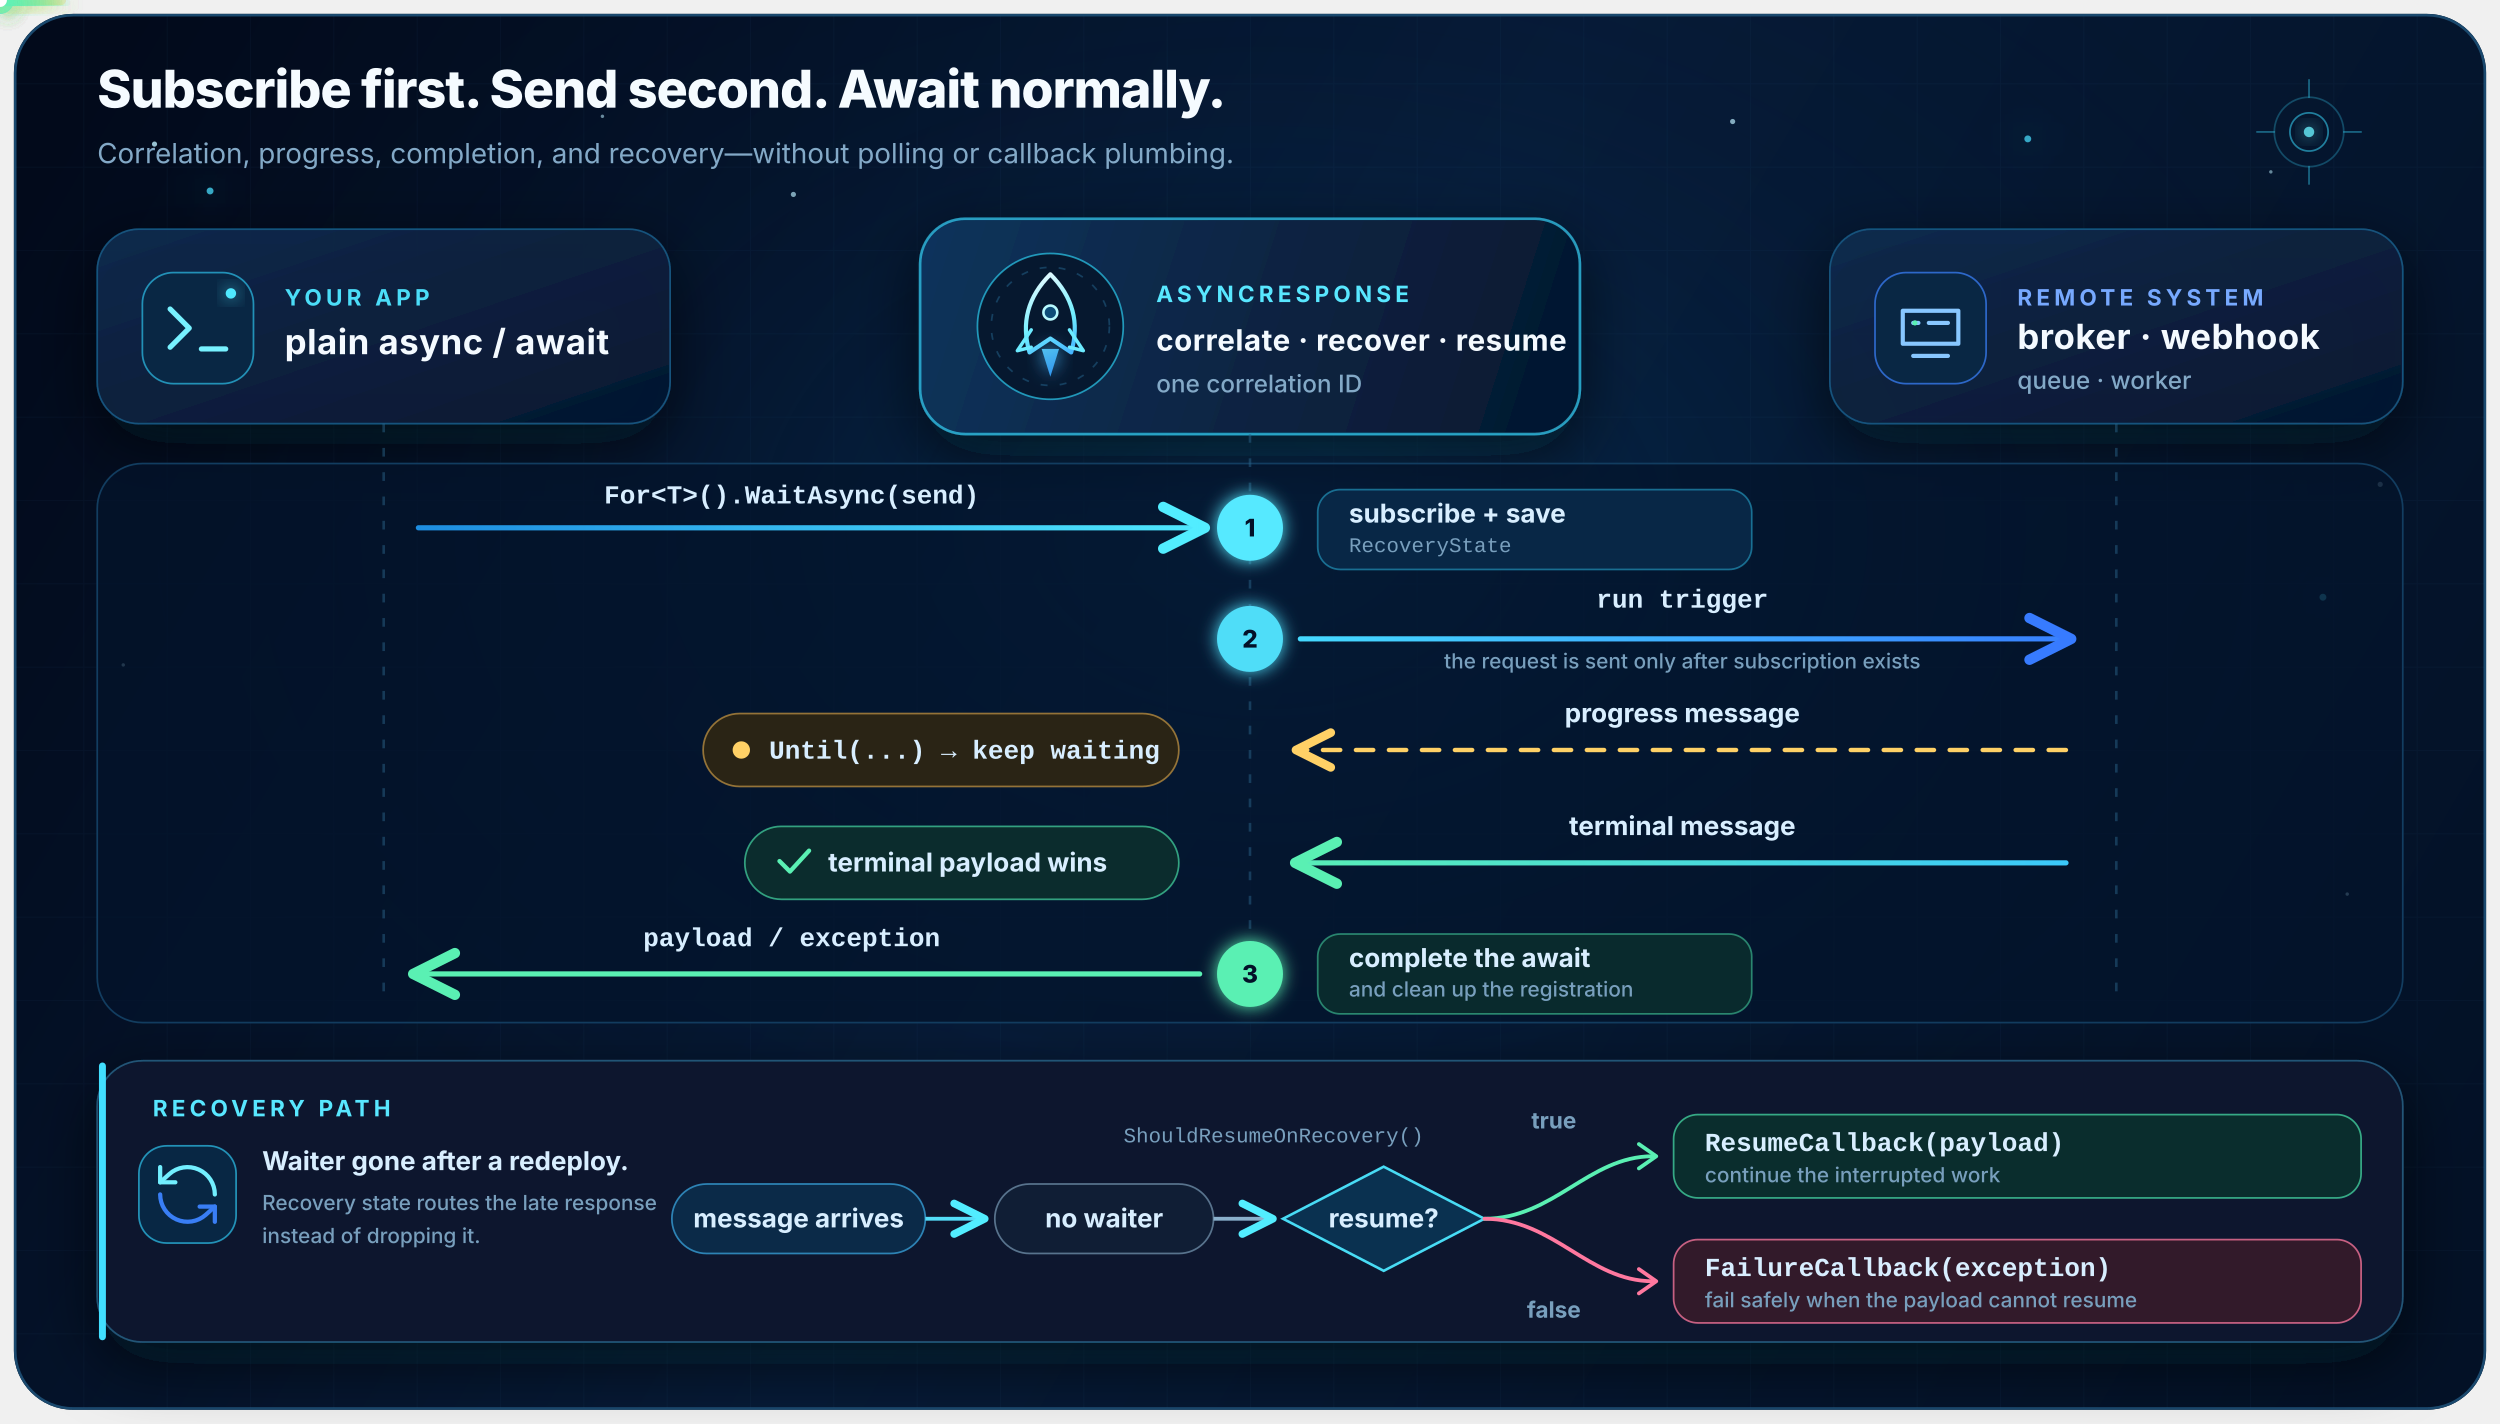
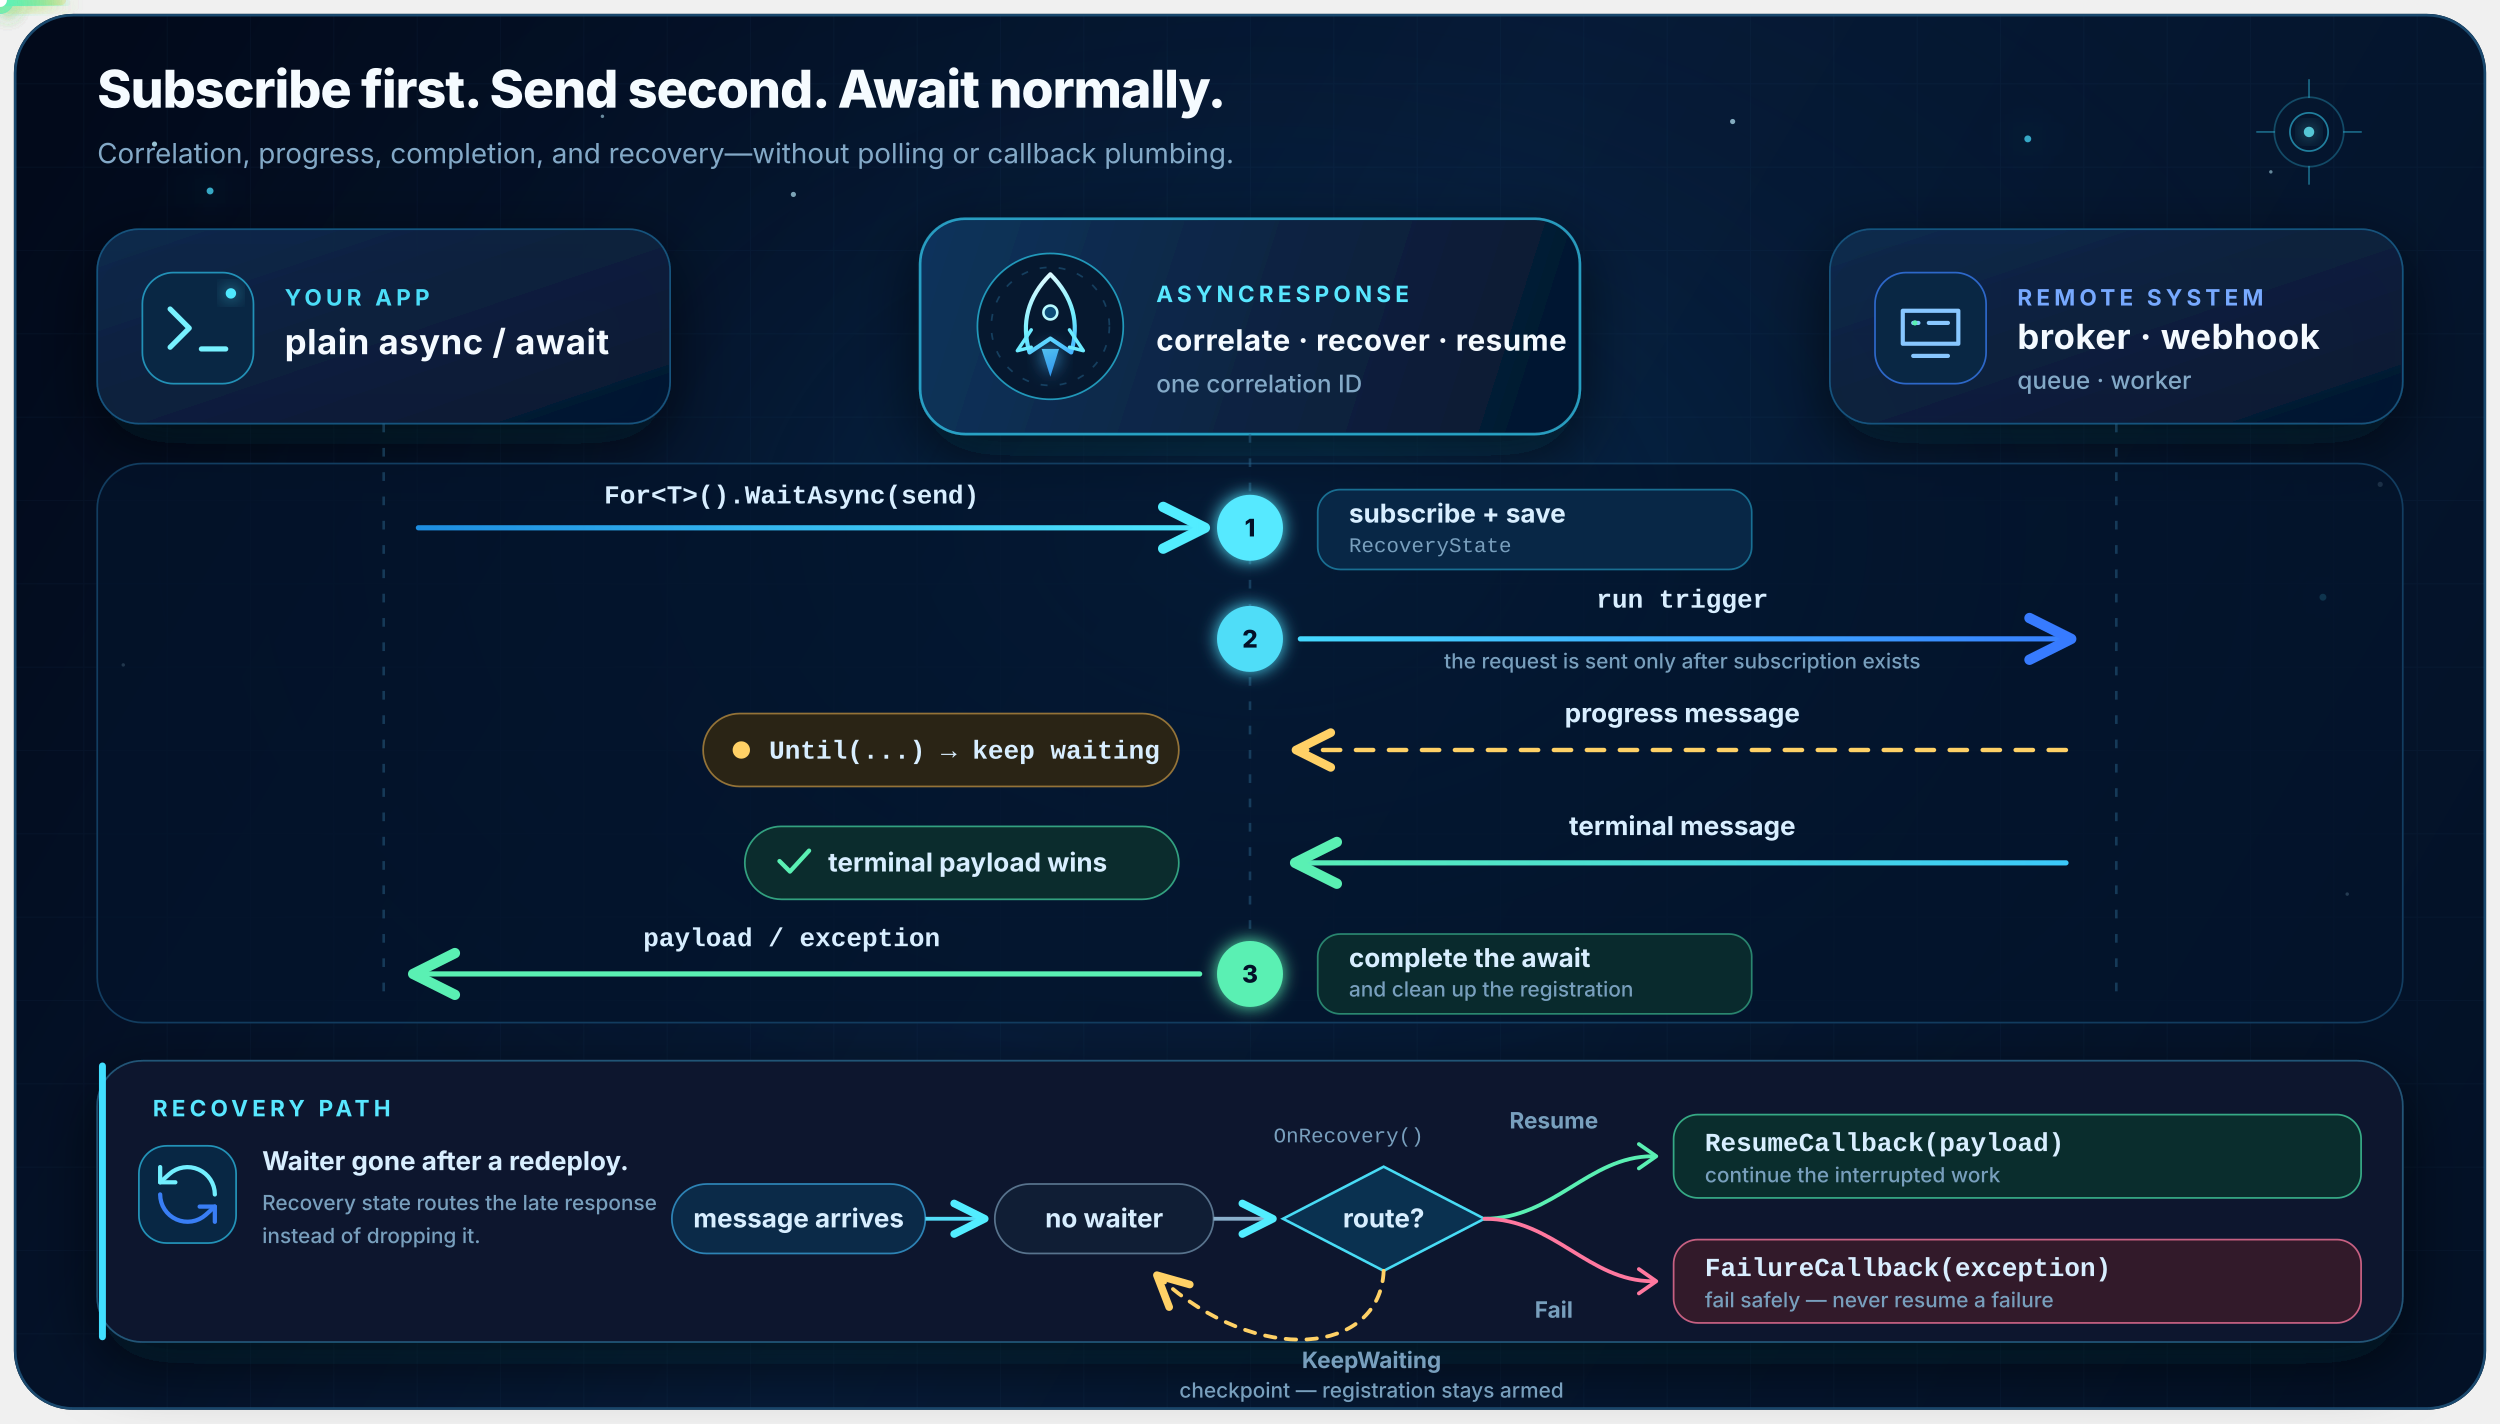
<svg xmlns="http://www.w3.org/2000/svg" width="1440" height="820" viewBox="0 0 1440 820" role="img" aria-labelledby="title description">
  <defs>
    <linearGradient id="background" x1="64" y1="24" x2="1372" y2="792" gradientUnits="userSpaceOnUse">
      <stop stop-color="#020A1B" />
      <stop offset="0.48" stop-color="#061A36" />
      <stop offset="1" stop-color="#031126" />
    </linearGradient>
    <radialGradient id="blueNebula" cx="0" cy="0" r="1" gradientTransform="translate(728 306) rotate(90) scale(460 690)" gradientUnits="userSpaceOnUse">
      <stop stop-color="#0B5F9C" stop-opacity="0.24" />
      <stop offset="0.58" stop-color="#063158" stop-opacity="0.08" />
      <stop offset="1" stop-color="#020A1B" stop-opacity="0" />
    </radialGradient>
    <linearGradient id="card" x1="0" y1="0" x2="1" y2="1">
      <stop stop-color="#0B2A4E" stop-opacity="0.96" />
      <stop offset="1" stop-color="#06172F" stop-opacity="0.96" />
    </linearGradient>
    <linearGradient id="centerCard" x1="515" y1="126" x2="905" y2="250" gradientUnits="userSpaceOnUse">
      <stop stop-color="#0A355E" />
      <stop offset="0.5" stop-color="#082544" />
      <stop offset="1" stop-color="#06172F" />
    </linearGradient>
    <linearGradient id="cyanStroke" x1="220" y1="0" x2="720" y2="0" gradientUnits="userSpaceOnUse">
      <stop stop-color="#1B89DF" />
      <stop offset="1" stop-color="#52EDFF" />
    </linearGradient>
    <linearGradient id="blueStroke" x1="720" y1="0" x2="1220" y2="0" gradientUnits="userSpaceOnUse">
      <stop stop-color="#46DFFF" />
      <stop offset="1" stop-color="#377BFF" />
    </linearGradient>
    <linearGradient id="mintStroke" x1="1220" y1="0" x2="720" y2="0" gradientUnits="userSpaceOnUse">
      <stop stop-color="#39C6FF" />
      <stop offset="1" stop-color="#5AF0B3" />
    </linearGradient>
    <linearGradient id="rocket" x1="590" y1="158" x2="617" y2="219" gradientUnits="userSpaceOnUse">
      <stop stop-color="#F6FCFF" />
      <stop offset="0.48" stop-color="#71EFFF" />
      <stop offset="1" stop-color="#268DFF" />
    </linearGradient>
    <linearGradient id="trailCyanL2R" x1="-42" y1="0" x2="0" y2="0" gradientUnits="userSpaceOnUse">
      <stop offset="0%" stop-color="#52EDFF" stop-opacity="0" />
      <stop offset="100%" stop-color="#77F1FF" stop-opacity="1" />
    </linearGradient>
    <linearGradient id="trailBlueL2R" x1="-42" y1="0" x2="0" y2="0" gradientUnits="userSpaceOnUse">
      <stop offset="0%" stop-color="#377BFF" stop-opacity="0" />
      <stop offset="100%" stop-color="#50DDF8" stop-opacity="1" />
    </linearGradient>
    <linearGradient id="trailAmberR2L" x1="0" y1="0" x2="42" y2="0" gradientUnits="userSpaceOnUse">
      <stop offset="0%" stop-color="#FFD166" stop-opacity="1" />
      <stop offset="100%" stop-color="#FFD166" stop-opacity="0" />
    </linearGradient>
    <linearGradient id="trailMintR2L" x1="0" y1="0" x2="42" y2="0" gradientUnits="userSpaceOnUse">
      <stop offset="0%" stop-color="#5AF0B3" stop-opacity="1" />
      <stop offset="100%" stop-color="#5AF0B3" stop-opacity="0" />
    </linearGradient>
    <pattern id="grid" width="48" height="48" patternUnits="userSpaceOnUse">
      <path d="M48 0H0V48" fill="none" stroke="#2E76A2" stroke-opacity="0.065" />
    </pattern>
    <filter id="shadow" x="-30%" y="-30%" width="160%" height="180%">
      <feDropShadow dx="0" dy="12" stdDeviation="18" flood-color="#000817" flood-opacity="0.6" />
    </filter>
    <filter id="glow" x="-80%" y="-80%" width="260%" height="260%">
      <feGaussianBlur stdDeviation="5" result="blur" />
      <feMerge>
        <feMergeNode in="blur" />
        <feMergeNode in="SourceGraphic" />
      </feMerge>
    </filter>
    <filter id="softGlow" x="-80%" y="-80%" width="260%" height="260%">
      <feGaussianBlur stdDeviation="10" result="blur" />
      <feMerge>
        <feMergeNode in="blur" />
        <feMergeNode in="SourceGraphic" />
      </feMerge>
    </filter>
    <marker id="arrowCyan" markerWidth="10" markerHeight="10" refX="8" refY="5" orient="auto" markerUnits="strokeWidth">
      <path d="M1 1L9 5L1 9" fill="none" stroke="#52EDFF" stroke-width="2" stroke-linecap="round" stroke-linejoin="round" />
    </marker>
    <marker id="arrowBlue" markerWidth="10" markerHeight="10" refX="8" refY="5" orient="auto" markerUnits="strokeWidth">
      <path d="M1 1L9 5L1 9" fill="none" stroke="#377BFF" stroke-width="2" stroke-linecap="round" stroke-linejoin="round" />
    </marker>
    <marker id="arrowAmber" markerWidth="10" markerHeight="10" refX="8" refY="5" orient="auto" markerUnits="strokeWidth">
      <path d="M1 1L9 5L1 9" fill="none" stroke="#FFD166" stroke-width="2" stroke-linecap="round" stroke-linejoin="round" />
    </marker>
    <marker id="arrowMint" markerWidth="10" markerHeight="10" refX="8" refY="5" orient="auto" markerUnits="strokeWidth">
      <path d="M1 1L9 5L1 9" fill="none" stroke="#5AF0B3" stroke-width="2" stroke-linecap="round" stroke-linejoin="round" />
    </marker>
    <marker id="arrowRose" markerWidth="10" markerHeight="10" refX="8" refY="5" orient="auto" markerUnits="strokeWidth">
      <path d="M1 1L9 5L1 9" fill="none" stroke="#FF789F" stroke-width="2" stroke-linecap="round" stroke-linejoin="round" />
    </marker>
    <style>
      text { font-family: Inter, ui-sans-serif, -apple-system, BlinkMacSystemFont, "Segoe UI", sans-serif; }
      .eyebrow { font-size: 13px; font-weight: 700; letter-spacing: 2.4px; }
      .actor { fill: #F4FAFF; font-size: 20px; font-weight: 750; letter-spacing: 0.3px; }
      .actor-note { fill: #83A9C7; font-size: 14px; font-weight: 500; }
      .flow-label { fill: #D8EEFF; font-size: 15px; font-weight: 650; }
      .flow-note { fill: #789FBD; font-size: 12px; font-weight: 500; }
      .code { font-family: "SFMono-Regular", Consolas, "Liberation Mono", monospace; }
      .step { fill: #031128; font-size: 14px; font-weight: 800; }
      .motion-dot { opacity: 0.9; }
      .progress-line { animation: dash 6s linear infinite; }
      .pulse { animation: pulse 2.8s ease-in-out infinite; }
      @keyframes dash { to { stroke-dashoffset: -57; } }
      @keyframes pulse { 0%, 100% { opacity: 0.45; } 50% { opacity: 1; } }
      @media (prefers-reduced-motion: reduce) {
        .progress-line, .pulse { animation: none; }
        .motion-dot { display: none; }
      }
    </style>
  </defs>
  <rect x="8" y="8" width="1424" height="804" rx="34" fill="url(#background)" />
  <rect x="8.75" y="8.75" width="1422.5" height="802.5" rx="33.25" fill="none" stroke="#1A496E" stroke-width="1.5" />
  <rect x="9" y="9" width="1422" height="802" rx="33" fill="url(#grid)" />
  <rect x="9" y="9" width="1422" height="802" rx="33" fill="url(#blueNebula)" />
  <g fill="#BDEFFF">
    <circle cx="89" cy="83" r="1.5" opacity="0.8" />
    <circle cx="347" cy="67" r="1" opacity="0.55" />
    <circle cx="457" cy="112" r="1.5" opacity="0.65" />
    <circle cx="998" cy="70" r="1.5" opacity="0.68" />
    <circle cx="1308" cy="99" r="1" opacity="0.52" />
    <circle cx="1371" cy="279" r="1.5" opacity="0.48" />
    <circle cx="71" cy="383" r="1" opacity="0.58" />
    <circle cx="1352" cy="515" r="1" opacity="0.66" />
  </g>
  <g fill="#48DFFF" filter="url(#softGlow)">
    <circle cx="121" cy="110" r="2" opacity="0.75" />
    <circle cx="1168" cy="80" r="2" opacity="0.72" />
    <circle cx="1338" cy="344" r="2" opacity="0.58" />
  </g>
  <text x="56" y="62" fill="#F5FBFF" font-size="30" font-weight="780" letter-spacing="-0.6">Subscribe first. Send second. Await normally.</text>
  <text x="56" y="94" fill="#83A9C7" font-size="16">Correlation, progress, completion, and recovery—without polling or callback plumbing.</text>
  <g transform="translate(1308 54)" opacity="0.8">
    <circle cx="22" cy="22" r="20" fill="none" stroke="#35CDF2" stroke-opacity="0.36" />
    <circle cx="22" cy="22" r="11" fill="none" stroke="#35CDF2" stroke-opacity="0.72" />
    <circle cx="22" cy="22" r="3" fill="#69F2FF" class="pulse" filter="url(#glow)" />
    <path d="M2 22H-8M52 22H42M22 2V-8M22 52V42" stroke="#35CDF2" stroke-opacity="0.55" stroke-linecap="round" />
  </g>
  <g filter="url(#shadow)">
    <rect x="56" y="132" width="330" height="112" rx="24" fill="url(#card)" stroke="#18527B" />
    <rect x="530" y="126" width="380" height="124" rx="26" fill="url(#centerCard)" stroke="#35C9EE" stroke-opacity="0.72" stroke-width="1.5" />
    <rect x="1054" y="132" width="330" height="112" rx="24" fill="url(#card)" stroke="#18527B" />
  </g>
  <g>
    <rect x="82" y="157" width="64" height="64" rx="18" fill="#092744" stroke="#2DBFE9" stroke-opacity="0.7" />
    <path d="M98 178L109 189L98 200M116 201H130" fill="none" stroke="#77F1FF" stroke-width="3" stroke-linecap="round" stroke-linejoin="round" />
    <circle cx="133" cy="169" r="3" fill="#50E9FF" filter="url(#glow)" />
    <text x="164" y="176" class="eyebrow" fill="#4BDDF8">YOUR APP</text>
    <text x="164" y="204" class="actor">plain async / await</text>
  </g>
  <g>
    <circle cx="605" cy="188" r="42" fill="#06182F" stroke="#2CCFF3" stroke-opacity="0.68" />
    <circle cx="605" cy="188" r="34" fill="none" stroke="#3A9CD0" stroke-opacity="0.3" stroke-dasharray="4 7" />
    <path d="M605 158C618 171 622 186 617 203L605 195L593 203C588 186 592 171 605 158Z" fill="none" stroke="url(#rocket)" stroke-width="2.4" stroke-linejoin="round" />
    <path d="M594 190L586 202L594 200M616 190L624 202L616 200" fill="none" stroke="#6CEBFF" stroke-width="2" stroke-linecap="round" stroke-linejoin="round" />
    <circle cx="605" cy="180" r="4" fill="#0D4D78" stroke="#B8FAFF" stroke-width="1.5" />
    <path d="M600 201L605 217L610 201" fill="url(#rocket)" opacity="0.92" filter="url(#glow)" />
    <text x="666" y="174" class="eyebrow" fill="#58E7FF">ASYNCRESPONSE</text>
    <text x="666" y="202" class="actor" style="font-size: 17px" textLength="220" lengthAdjust="spacingAndGlyphs">correlate · recover · resume</text>
    <text x="666" y="226" class="actor-note">one correlation ID</text>
  </g>
  <g>
    <rect x="1080" y="157" width="64" height="64" rx="18" fill="#092744" stroke="#397EF5" stroke-opacity="0.75" />
    <path d="M1096 179H1128V198H1096ZM1102 186H1105M1111 186H1122M1102 205H1122" fill="none" stroke="#88C7FF" stroke-width="2.4" stroke-linecap="round" stroke-linejoin="round" />
    <circle cx="1103" cy="186" r="1.5" fill="#5AF0B3" />
    <text x="1162" y="176" class="eyebrow" fill="#77A9FF">REMOTE SYSTEM</text>
    <text x="1162" y="201" class="actor">broker · webhook</text>
    <text x="1162" y="224" class="actor-note">queue · worker</text>
  </g>
  <rect x="56" y="267" width="1328" height="322" rx="26" fill="#04142B" fill-opacity="0.72" stroke="#123D60" />
  <path d="M221 244V574M720 250V574M1219 244V574" fill="none" stroke="#2A6489" stroke-opacity="0.48" stroke-width="1.5" stroke-dasharray="5 9" />
  <g>
    <path d="M241 304H691" fill="none" stroke="url(#cyanStroke)" stroke-width="3" stroke-linecap="round" marker-end="url(#arrowCyan)" />
    <text x="456" y="290" class="flow-label code" text-anchor="middle">For&lt;T&gt;().WaitAsync(send)</text>
    <circle cx="720" cy="304" r="19" fill="#57E9FF" filter="url(#glow)" />
    <text x="720" y="309" class="step" text-anchor="middle">1</text>
    <rect x="759" y="282" width="250" height="46" rx="13" fill="#082746" stroke="#2DBFE9" stroke-opacity="0.5" />
    <text x="777" y="301" class="flow-label">subscribe + save</text>
    <text x="777" y="318" class="flow-note code">RecoveryState</text>
    <g class="motion-dot">
      <animateMotion dur="7.2s" repeatCount="indefinite" path="M241 304H691" keyPoints="0; 1; 1" keyTimes="0; 0.167; 1" calcMode="linear" />
      <animate attributeName="opacity" dur="7.2s" repeatCount="indefinite" values="1; 1; 0; 0" keyTimes="0; 0.166; 0.167; 1" />
      <rect x="-42" y="-3.5" width="42" height="7" rx="3.5" fill="url(#trailCyanL2R)" filter="url(#glow)" />
      <circle cx="0" cy="0" r="8" fill="#52EDFF" fill-opacity="0.6" filter="url(#glow)" />
      <circle cx="0" cy="0" r="4" fill="#FFFFFF" filter="url(#glow)" />
    </g>
  </g>
  <g>
    <path d="M749 368H1190" fill="none" stroke="url(#blueStroke)" stroke-width="3" stroke-linecap="round" marker-end="url(#arrowBlue)" />
    <circle cx="720" cy="368" r="19" fill="#50DDF8" filter="url(#glow)" />
    <text x="720" y="373" class="step" text-anchor="middle">2</text>
    <text x="969" y="350" class="flow-label code" text-anchor="middle">run trigger</text>
    <text x="969" y="385" class="flow-note" text-anchor="middle">the request is sent only after subscription exists</text>
    <g class="motion-dot">
      <animateMotion dur="7.2s" repeatCount="indefinite" path="M749 368H1190" keyPoints="0; 0; 1; 1" keyTimes="0; 0.167; 0.333; 1" calcMode="linear" />
      <animate attributeName="opacity" dur="7.2s" repeatCount="indefinite" values="0; 0; 1; 1; 0; 0" keyTimes="0; 0.166; 0.167; 0.333; 0.334; 1" />
      <rect x="-42" y="-3.5" width="42" height="7" rx="3.5" fill="url(#trailBlueL2R)" filter="url(#glow)" />
      <circle cx="0" cy="0" r="8" fill="#377BFF" fill-opacity="0.6" filter="url(#glow)" />
      <circle cx="0" cy="0" r="4" fill="#FFFFFF" filter="url(#glow)" />
    </g>
  </g>
  <g>
    <path d="M1190 432H749" fill="none" stroke="#FFD166" stroke-width="2.5" stroke-linecap="round" stroke-dasharray="10 9" stroke-dashoffset="0" class="progress-line" marker-end="url(#arrowAmber)" />
    <text x="969" y="416" class="flow-label" text-anchor="middle" fill="#FFE19A">progress message</text>
    <rect x="405" y="411" width="274" height="42" rx="21" fill="#2A2415" stroke="#BD9041" stroke-opacity="0.75" />
    <circle cx="427" cy="432" r="5" fill="#FFD166" class="pulse" />
    <text x="443" y="437" class="flow-label code" fill="#FFE7AD">Until(...) → keep waiting</text>
    <g class="motion-dot">
      <animateMotion dur="7.2s" repeatCount="indefinite" path="M1190 432H749" keyPoints="0; 0; 1; 1" keyTimes="0; 0.333; 0.472; 1" calcMode="linear" />
      <animate attributeName="opacity" dur="7.2s" repeatCount="indefinite" values="0; 0; 1; 1; 0; 0" keyTimes="0; 0.332; 0.333; 0.472; 0.473; 1" />
      <rect x="0" y="-3" width="38" height="6" rx="3" fill="url(#trailAmberR2L)" filter="url(#glow)" />
      <circle cx="0" cy="0" r="7.5" fill="#FFD166" fill-opacity="0.6" filter="url(#glow)" />
      <circle cx="0" cy="0" r="3.5" fill="#FFFFFF" filter="url(#glow)" />
    </g>
    <g class="motion-dot">
      <animateMotion dur="7.2s" repeatCount="indefinite" path="M1190 432H749" keyPoints="0; 0; 1; 1" keyTimes="0; 0.382; 0.521; 1" calcMode="linear" />
      <animate attributeName="opacity" dur="7.2s" repeatCount="indefinite" values="0; 0; 1; 1; 0; 0" keyTimes="0; 0.381; 0.382; 0.521; 0.522; 1" />
      <rect x="0" y="-3" width="38" height="6" rx="3" fill="url(#trailAmberR2L)" filter="url(#glow)" />
      <circle cx="0" cy="0" r="7.5" fill="#FFD166" fill-opacity="0.6" filter="url(#glow)" />
      <circle cx="0" cy="0" r="3.5" fill="#FFFFFF" filter="url(#glow)" />
    </g>
    <g class="motion-dot">
      <animateMotion dur="7.2s" repeatCount="indefinite" path="M1190 432H749" keyPoints="0; 0; 1; 1" keyTimes="0; 0.431; 0.569; 1" calcMode="linear" />
      <animate attributeName="opacity" dur="7.2s" repeatCount="indefinite" values="0; 0; 1; 1; 0; 0" keyTimes="0; 0.430; 0.431; 0.569; 0.570; 1" />
      <rect x="0" y="-3" width="38" height="6" rx="3" fill="url(#trailAmberR2L)" filter="url(#glow)" />
      <circle cx="0" cy="0" r="7.5" fill="#FFD166" fill-opacity="0.6" filter="url(#glow)" />
      <circle cx="0" cy="0" r="3.5" fill="#FFFFFF" filter="url(#glow)" />
    </g>
    <g class="motion-dot">
      <animateMotion dur="7.2s" repeatCount="indefinite" path="M1190 432H749" keyPoints="0; 0; 1; 1" keyTimes="0; 0.479; 0.618; 1" calcMode="linear" />
      <animate attributeName="opacity" dur="7.2s" repeatCount="indefinite" values="0; 0; 1; 1; 0; 0" keyTimes="0; 0.478; 0.479; 0.618; 0.619; 1" />
      <rect x="0" y="-3" width="38" height="6" rx="3" fill="url(#trailAmberR2L)" filter="url(#glow)" />
      <circle cx="0" cy="0" r="7.5" fill="#FFD166" fill-opacity="0.6" filter="url(#glow)" />
      <circle cx="0" cy="0" r="3.5" fill="#FFFFFF" filter="url(#glow)" />
    </g>
    <g class="motion-dot">
      <animateMotion dur="7.2s" repeatCount="indefinite" path="M1190 432H749" keyPoints="0; 0; 1; 1" keyTimes="0; 0.528; 0.667; 1" calcMode="linear" />
      <animate attributeName="opacity" dur="7.2s" repeatCount="indefinite" values="0; 0; 1; 1; 0; 0" keyTimes="0; 0.527; 0.528; 0.667; 0.668; 1" />
      <rect x="0" y="-3" width="38" height="6" rx="3" fill="url(#trailAmberR2L)" filter="url(#glow)" />
      <circle cx="0" cy="0" r="7.5" fill="#FFD166" fill-opacity="0.6" filter="url(#glow)" />
      <circle cx="0" cy="0" r="3.5" fill="#FFFFFF" filter="url(#glow)" />
    </g>
  </g>
  <g>
    <path d="M1190 497H749" fill="none" stroke="url(#mintStroke)" stroke-width="3" stroke-linecap="round" marker-end="url(#arrowMint)" />
    <text x="969" y="481" class="flow-label" text-anchor="middle" fill="#A9FFD8">terminal message</text>
    <rect x="429" y="476" width="250" height="42" rx="21" fill="#0B2C2D" stroke="#45D7A3" stroke-opacity="0.7" />
    <path d="M449 496L455 502L466 490" fill="none" stroke="#5AF0B3" stroke-width="2.5" stroke-linecap="round" stroke-linejoin="round" />
    <text x="477" y="502" class="flow-label" fill="#B9FFE1">terminal payload wins</text>
    <g class="motion-dot">
      <animateMotion dur="7.2s" repeatCount="indefinite" path="M1190 497H749" keyPoints="0; 0; 1; 1" keyTimes="0; 0.681; 0.833; 1" calcMode="linear" />
      <animate attributeName="opacity" dur="7.2s" repeatCount="indefinite" values="0; 0; 1; 1; 0; 0" keyTimes="0; 0.680; 0.681; 0.833; 0.834; 1" />
      <rect x="0" y="-3.5" width="42" height="7" rx="3.5" fill="url(#trailMintR2L)" filter="url(#glow)" />
      <circle cx="0" cy="0" r="8" fill="#5AF0B3" fill-opacity="0.6" filter="url(#glow)" />
      <circle cx="0" cy="0" r="4" fill="#FFFFFF" filter="url(#glow)" />
    </g>
  </g>
  <g>
    <path d="M691 561H241" fill="none" stroke="url(#mintStroke)" stroke-width="3" stroke-linecap="round" marker-end="url(#arrowMint)" />
    <circle cx="720" cy="561" r="19" fill="#5AF0B3" filter="url(#glow)" />
    <text x="720" y="566" class="step" text-anchor="middle">3</text>
    <text x="456" y="545" class="flow-label code" text-anchor="middle" fill="#B9FFE1">payload / exception</text>
    <rect x="759" y="538" width="250" height="46" rx="13" fill="#092A2D" stroke="#45D7A3" stroke-opacity="0.55" />
    <text x="777" y="557" class="flow-label" fill="#B9FFE1">complete the await</text>
    <text x="777" y="574" class="flow-note">and clean up the registration</text>
    <g class="motion-dot">
      <animateMotion dur="7.2s" repeatCount="indefinite" path="M691 561H241" keyPoints="0; 0; 1; 1" keyTimes="0; 0.833; 1.0; 1.0" calcMode="linear" />
      <animate attributeName="opacity" dur="7.2s" repeatCount="indefinite" values="0; 0; 1; 1" keyTimes="0; 0.832; 0.833; 1.0" />
      <rect x="0" y="-3.5" width="42" height="7" rx="3.5" fill="url(#trailMintR2L)" filter="url(#glow)" />
      <circle cx="0" cy="0" r="8" fill="#5AF0B3" fill-opacity="0.6" filter="url(#glow)" />
      <circle cx="0" cy="0" r="4" fill="#FFFFFF" filter="url(#glow)" />
    </g>
  </g>
  <g filter="url(#shadow)">
    <rect x="56" y="611" width="1328" height="162" rx="26" fill="#07162D" stroke="#245476" />
  </g>
  <rect x="57" y="612" width="4" height="160" rx="2" fill="#41DFFF" />
  <text x="88" y="643" class="eyebrow" fill="#58E7FF">RECOVERY PATH</text>
  <g>
    <rect x="80" y="660" width="56" height="56" rx="16" fill="#082744" stroke="#2DBFE9" stroke-opacity="0.72" />
    <g transform="translate(87 667) scale(1.75)" fill="none" stroke-width="1.4" stroke-linecap="round" stroke-linejoin="round">
      <path d="M21 12A9 9 0 0 0 6 5.3L3 8" stroke="#72EFFF" />
      <path d="M3 3V8H8" stroke="#72EFFF" />
      <path d="M3 12A9 9 0 0 0 18 18.7L21 16" stroke="#397EF5" />
      <path d="M21 21V16H16" stroke="#397EF5" />
    </g>
    <text x="151" y="674" class="flow-label">Waiter gone after a redeploy.</text>
    <text x="151" y="697" class="flow-note">Recovery state routes the late response</text>
    <text x="151" y="716" class="flow-note">instead of dropping it.</text>
  </g>
  <g>
    <rect x="387" y="682" width="146" height="40" rx="20" fill="#0B2A48" stroke="#2D83B5" />
    <text x="460" y="707" class="flow-label" text-anchor="middle">message arrives</text>
    <path d="M533 702H565" fill="none" stroke="#54DDF8" stroke-width="2.2" marker-end="url(#arrowCyan)" />
    <rect x="573" y="682" width="126" height="40" rx="20" fill="#101E35" stroke="#58738D" />
    <text x="636" y="707" class="flow-label" text-anchor="middle">no waiter</text>
    <path d="M699 702H731" fill="none" stroke="#8AB0CC" stroke-width="2.2" marker-end="url(#arrowCyan)" />
    <path d="M797 672L855 702L797 732L739 702Z" fill="#0A3150" stroke="#48DCF5" stroke-width="1.5" />
-     <text x="820" y="658" class="flow-note code" text-anchor="end">ShouldResumeOnRecovery()</text>
-     <text x="797" y="707" class="flow-label" text-anchor="middle">resume?</text>
+     <text x="820" y="658" class="flow-note code" text-anchor="end">OnRecovery()</text>
+     <text x="797" y="707" class="flow-label" text-anchor="middle">route?</text>
    <path d="M855 702C895 702 915 666 952 666" fill="none" stroke="#5AF0B3" stroke-width="2.2" stroke-linecap="round" />
    <path d="M944 659L954 666L944 673" fill="none" stroke="#5AF0B3" stroke-width="2.2" stroke-linecap="round" stroke-linejoin="round" />
-     <text x="895" y="650" class="flow-note" text-anchor="middle" fill="#75F0BB" style="font-size: 13px; font-weight: 650">true</text>
+     <text x="895" y="650" class="flow-note" text-anchor="middle" fill="#75F0BB" style="font-size: 13px; font-weight: 650">Resume</text>
    <rect x="964" y="642" width="396" height="48" rx="14" fill="#0A2D2D" stroke="#45D7A3" stroke-opacity="0.75" />
    <text x="982" y="663" class="flow-label code" fill="#B9FFE1">ResumeCallback(payload)</text>
    <text x="982" y="681" class="flow-note">continue the interrupted work</text>
    <path d="M855 702C895 702 915 738 952 738" fill="none" stroke="#FF789F" stroke-width="2.2" stroke-linecap="round" />
    <path d="M944 731L954 738L944 745" fill="none" stroke="#FF789F" stroke-width="2.2" stroke-linecap="round" stroke-linejoin="round" />
-     <text x="895" y="759" class="flow-note" text-anchor="middle" fill="#FF9CB8" style="font-size: 13px; font-weight: 650">false</text>
+     <text x="895" y="759" class="flow-note" text-anchor="middle" fill="#FF9CB8" style="font-size: 13px; font-weight: 650">Fail</text>
    <rect x="964" y="714" width="396" height="48" rx="14" fill="#321A2A" stroke="#FF789F" stroke-opacity="0.75" />
    <text x="982" y="735" class="flow-label code" fill="#FFC3D4">FailureCallback(exception)</text>
-     <text x="982" y="753" class="flow-note">fail safely when the payload cannot resume</text>
+     <text x="982" y="753" class="flow-note">fail safely — never resume a failure</text>
+     <path d="M797 732C795 780 725 788 668 736" fill="none" stroke="#FFD166" stroke-width="2.2" stroke-dasharray="6 6" stroke-linecap="round" marker-end="url(#arrowAmber)" />
+     <text x="790" y="788" class="flow-note" text-anchor="middle" fill="#FFD166" style="font-size: 13px; font-weight: 650">KeepWaiting</text>
+     <text x="790" y="805" class="flow-note" text-anchor="middle">checkpoint — registration stays armed</text>
  </g>
</svg>
